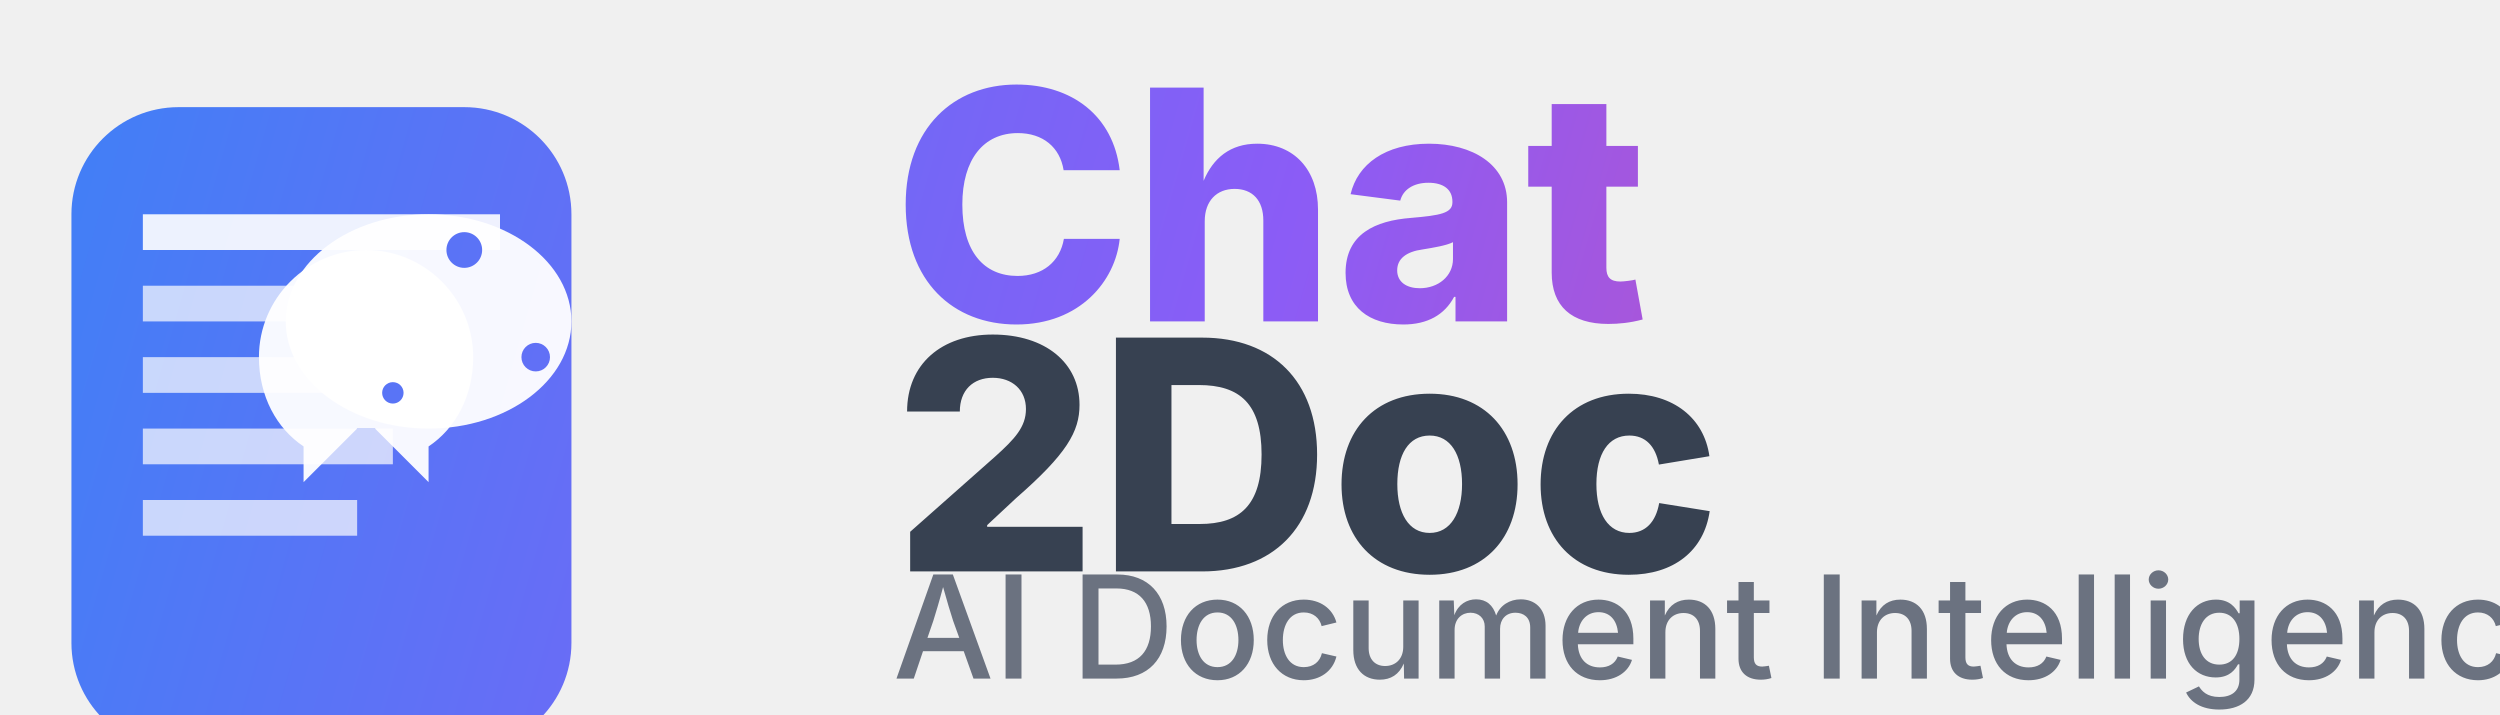
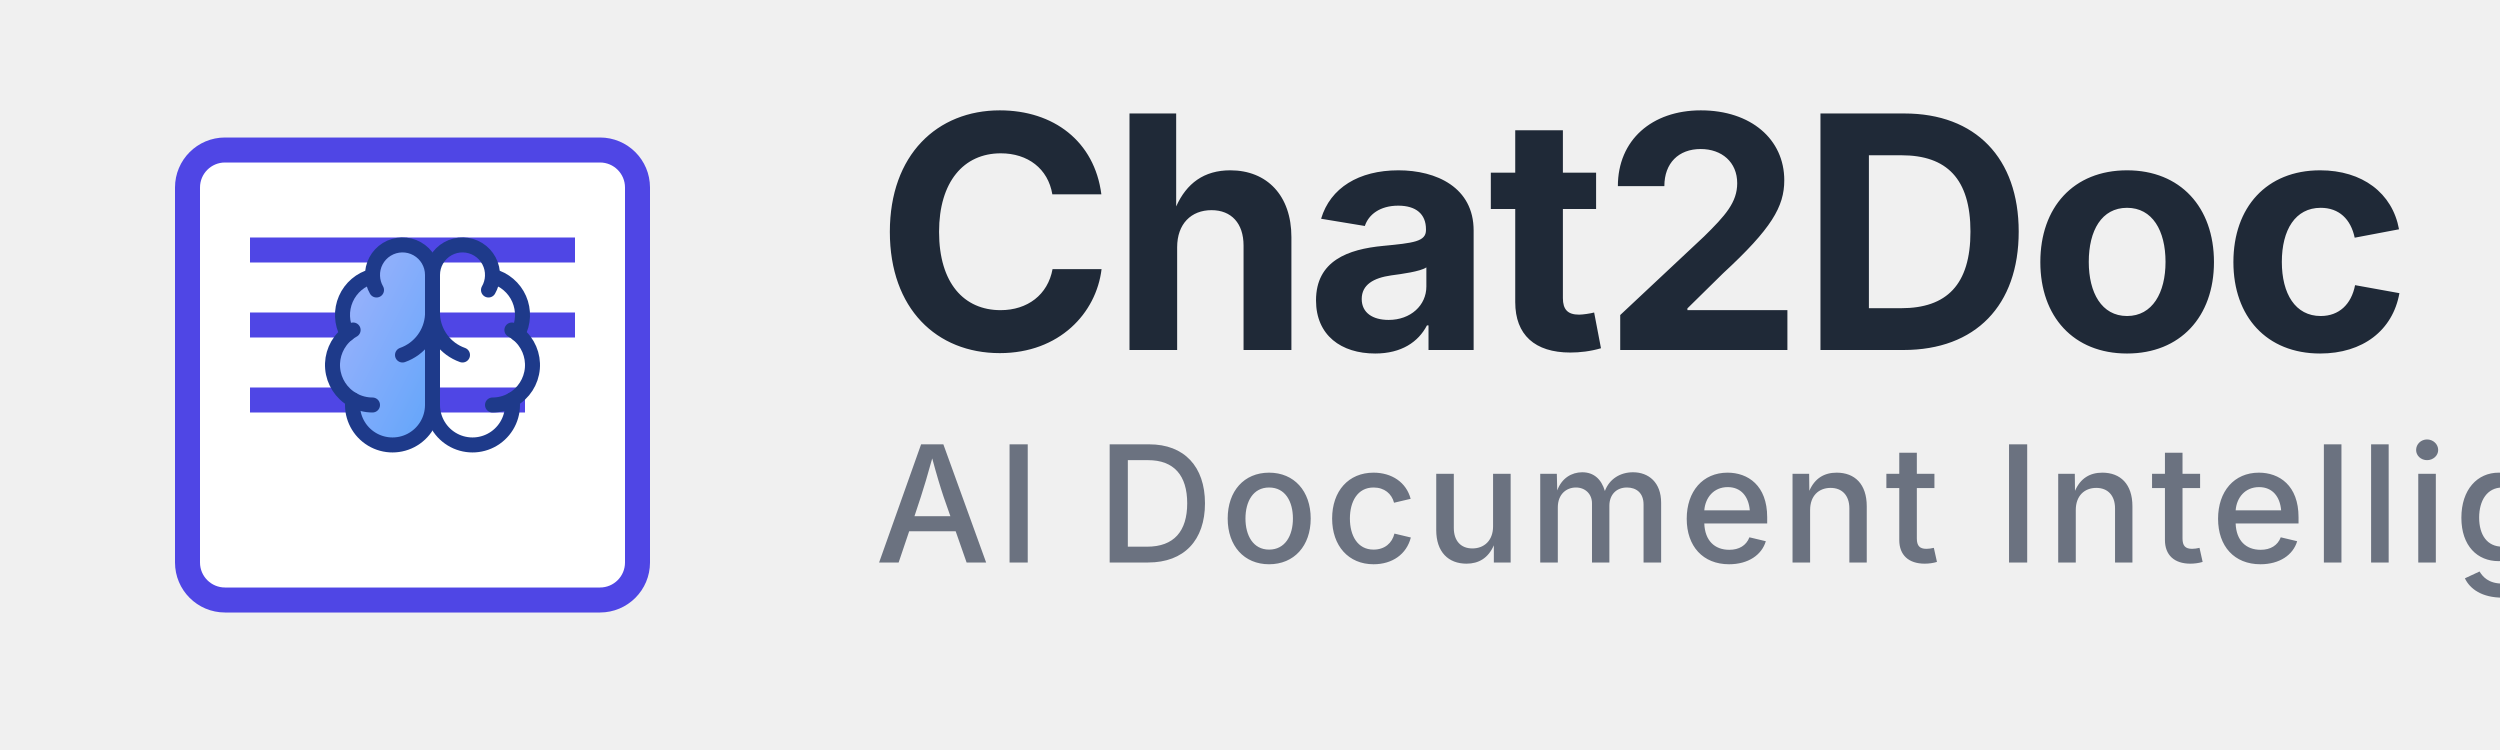
- <svg xmlns="http://www.w3.org/2000/svg" width="140" height="40" viewBox="0 0 140 40" fill="none">
-   <g>
-     <rect x="4" y="6" width="28" height="36" rx="6" fill="url(#gradient)" />
-     <rect x="8" y="12" width="20" height="2" fill="white" opacity="0.9" />
-     <rect x="8" y="16" width="16" height="2" fill="white" opacity="0.7" />
-     <rect x="8" y="20" width="18" height="2" fill="white" opacity="0.7" />
-     <rect x="8" y="24" width="14" height="2" fill="white" opacity="0.7" />
-     <rect x="8" y="28" width="12" height="2" fill="white" opacity="0.7" />
-     <ellipse cx="24" cy="18" rx="8" ry="6" fill="white" opacity="0.95" />
-     <path d="M20 24l-3 3v-2c-1.5-1-2.5-2.8-2.5-5 0-3.3 2.7-6 6-6s6 2.7 6 6c0 2.2-1 4-2.5 5v2l-3-3z" fill="white" opacity="0.95" />
-     <circle cx="26" cy="14" r="1" fill="url(#gradient)" />
-     <circle cx="30" cy="20" r="0.8" fill="url(#gradient)" />
-     <circle cx="22" cy="22" r="0.6" fill="url(#gradient)" />
-   </g>
-   <text x="50" y="18" font-family="system-ui, -apple-system, sans-serif" font-size="18" font-weight="800" fill="url(#gradient)">Chat</text>
-   <text x="50" y="32" font-family="system-ui, -apple-system, sans-serif" font-size="18" font-weight="800" fill="#374151">2Doc</text>
-   <text x="50" y="38" font-family="system-ui, -apple-system, sans-serif" font-size="8" font-weight="500" fill="#6B7280">AI Document Intelligence</text>
+ <svg xmlns="http://www.w3.org/2000/svg" width="200" height="60" viewBox="0 0 200 60">
+   <rect x="15" y="12" width="36" height="36" rx="3" fill="#FFFFFF" stroke="#4F46E5" stroke-width="2" />
+   <line x1="20" y1="20" x2="46" y2="20" stroke="#4F46E5" stroke-width="2" />
+   <line x1="20" y1="26" x2="46" y2="26" stroke="#4F46E5" stroke-width="2" />
+   <line x1="20" y1="32" x2="42" y2="32" stroke="#4F46E5" stroke-width="2" />
  <defs>
-     <linearGradient id="gradient" x1="0" y1="0" x2="140" y2="40" gradientUnits="userSpaceOnUse">
-       <stop stop-color="#3B82F6" />
-       <stop offset="0.5" stop-color="#8B5CF6" />
-       <stop offset="1" stop-color="#EC4899" />
+     <linearGradient id="brainGradient" x1="0" y1="0" x2="1" y2="1">
+       <stop offset="0%" stop-color="#A5B4FC" />
+       <stop offset="100%" stop-color="#60A5FA" />
    </linearGradient>
  </defs>
+   <g transform="translate(25, 18) scale(0.8)">
+     <path d="M12 5a3 3 0 1 0-5.997.125 4 4 0 0 0-2.526 5.77 4 4 0 0 0 .556 6.588A4 4 0 1 0 12 18Z" fill="url(#brainGradient)" stroke="#1E3A8A" stroke-width="1.5" stroke-linecap="round" stroke-linejoin="round" />
+     <path d="M12 5a3 3 0 1 1 5.997.125 4 4 0 0 1 2.526 5.77 4 4 0 0 1-.556 6.588A4 4 0 1 1 12 18Z" fill="none" stroke="#1E3A8A" stroke-width="1.5" stroke-linecap="round" stroke-linejoin="round" />
+     <path d="M15 13a4.5 4.5 0 0 1-3-4 4.5 4.5 0 0 1-3 4" fill="none" stroke="#1E3A8A" stroke-width="1.5" stroke-linecap="round" stroke-linejoin="round" />
+     <path d="M17.599 6.5a3 3 0 0 0 .399-1.375" fill="none" stroke="#1E3A8A" stroke-width="1.5" stroke-linecap="round" stroke-linejoin="round" />
+     <path d="M6.003 5.125A3 3 0 0 0 6.401 6.5" fill="none" stroke="#1E3A8A" stroke-width="1.5" stroke-linecap="round" stroke-linejoin="round" />
+     <path d="M3.477 10.896a4 4 0 0 1 .585-.396" fill="none" stroke="#1E3A8A" stroke-width="1.5" stroke-linecap="round" stroke-linejoin="round" />
+     <path d="M19.938 10.5a4 4 0 0 1 .585.396" fill="none" stroke="#1E3A8A" stroke-width="1.5" stroke-linecap="round" stroke-linejoin="round" />
+     <path d="M6 18a4 4 0 0 1-1.967-.516" fill="none" stroke="#1E3A8A" stroke-width="1.5" stroke-linecap="round" stroke-linejoin="round" />
+     <path d="M19.967 17.484A4 4 0 0 1 18 18" fill="none" stroke="#1E3A8A" stroke-width="1.5" stroke-linecap="round" stroke-linejoin="round" />
+   </g>
+   <text x="70" y="28" font-family="system-ui, -apple-system, sans-serif" font-size="26" font-weight="700" fill="#1F2937" letter-spacing="-0.5px">Chat2Doc</text>
+   <text x="70" y="45" font-family="system-ui, -apple-system, sans-serif" font-size="13" font-weight="500" fill="#6B7280" letter-spacing="0.5px">AI Document Intelligence</text>
</svg>
